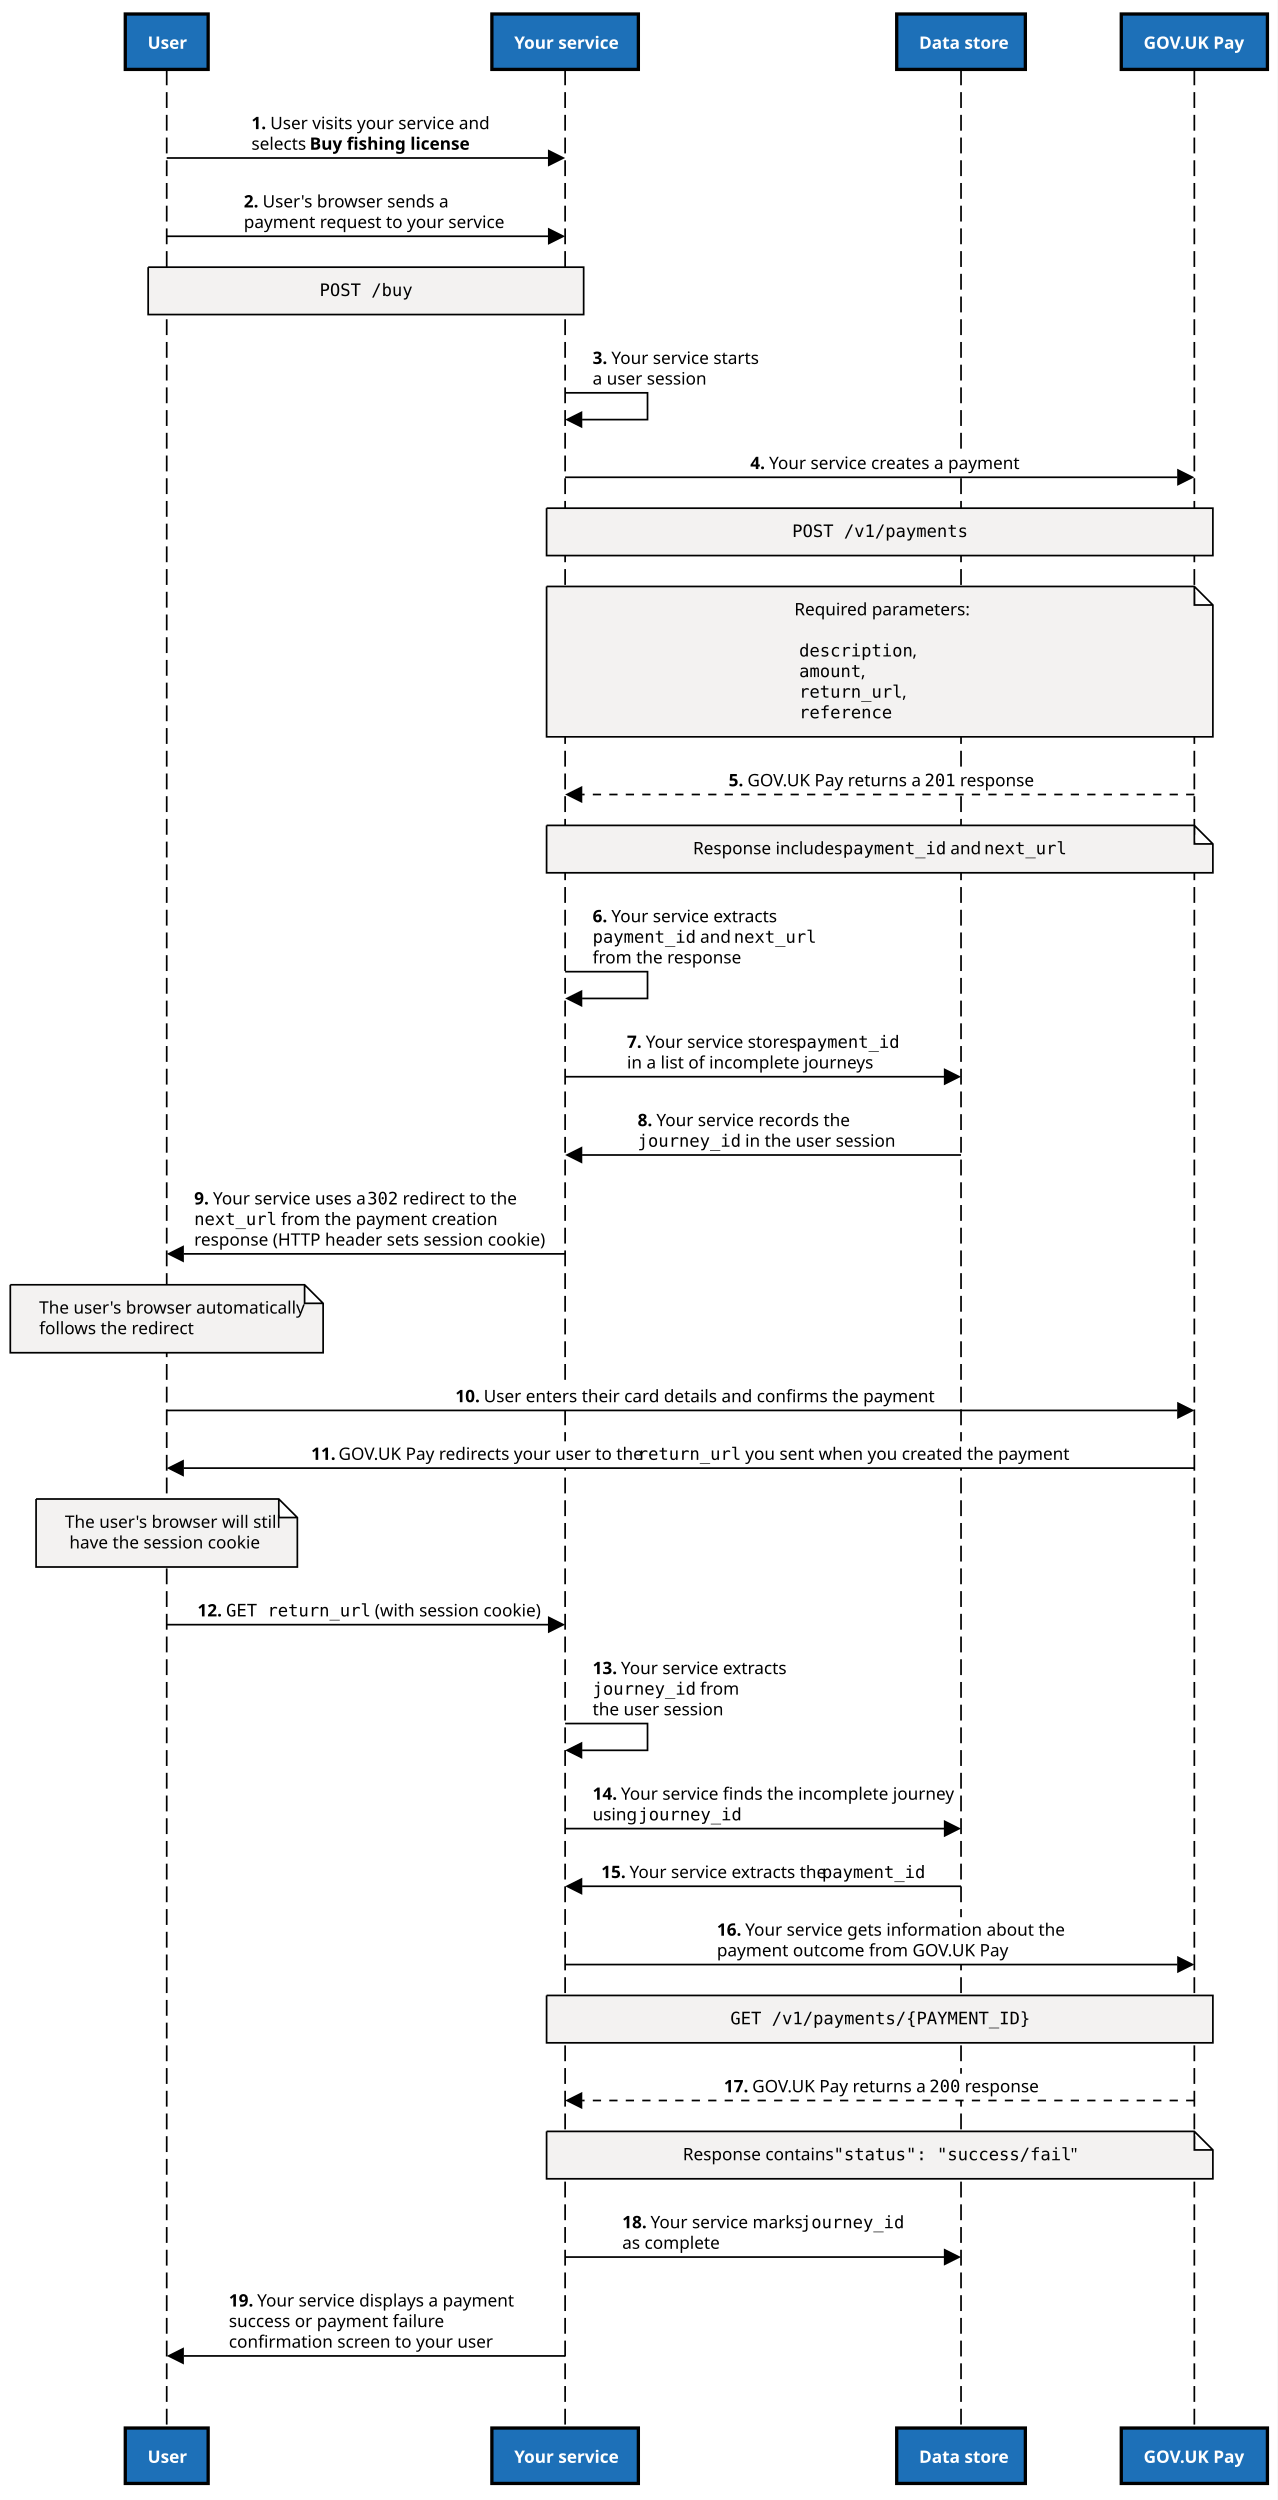
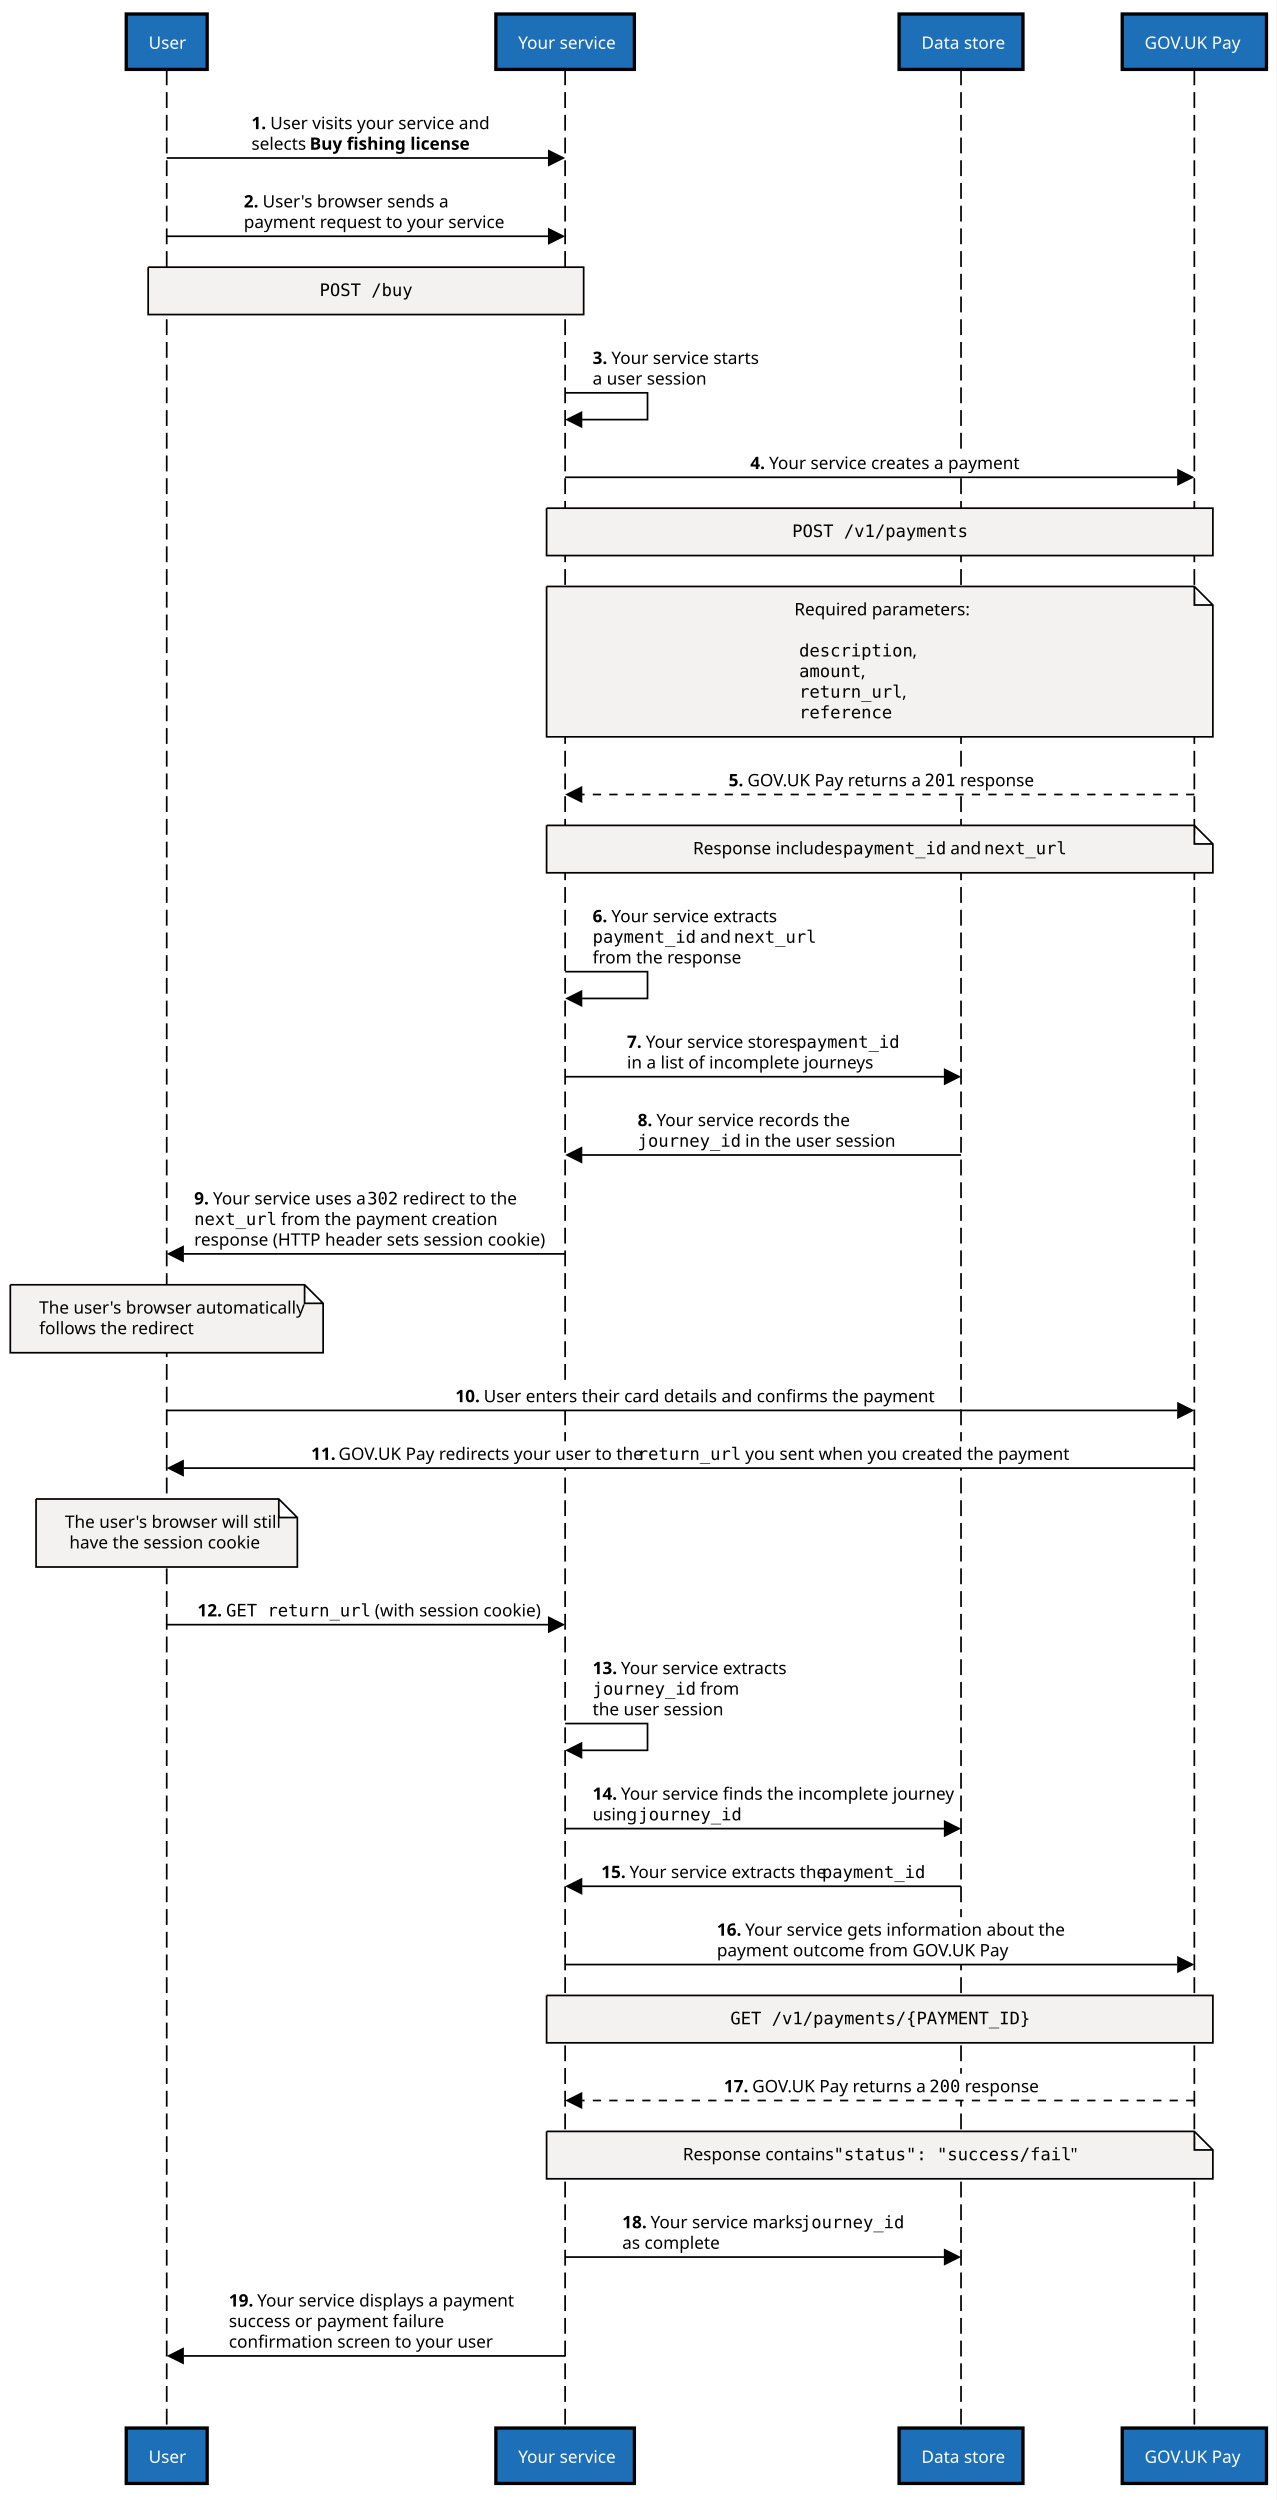
- <svg xmlns="http://www.w3.org/2000/svg" version="1.1" width="1091" height="2135">
+ <svg xmlns="http://www.w3.org/2000/svg" version="1.1" width="1090" height="2135">
  <defs />
  <g>
    <g />
    <g />
    <g />
    <g />
    <g />
    <g />
    <g />
    <g />
    <g />
    <g />
    <g />
    <g />
    <g />
    <g />
    <g />
    <g />
    <g />
    <g />
    <g />
    <g />
    <g />
    <g />
    <g />
    <g />
    <g />
    <g />
    <g />
    <g />
    <g />
    <g />
    <g />
    <g />
    <g />
    <g />
    <g />
    <g />
    <g />
    <g />
    <g />
    <g />
    <g />
    <g />
    <g />
    <g />
    <g />
    <g />
    <g />
    <g />
    <g />
    <g />
    <g />
    <g />
    <g />
    <g />
    <g />
    <g />
    <g />
    <g />
    <g />
    <g />
    <g />
    <g />
    <g />
    <g />
    <g />
    <g />
    <g />
    <g />
    <g />
    <g />
    <g />
    <g />
    <g />
    <g />
    <g />
    <g />
    <g />
    <g />
    <g />
    <g />
    <g />
    <g />
    <g />
    <g />
    <g />
    <g />
    <g />
    <g />
    <g />
    <g />
    <g />
    <g />
    <g />
    <g />
    <g />
    <g />
    <g />
    <g />
    <g />
    <g />
    <g />
    <g />
    <g />
    <g />
    <g />
    <g>
-       <rect fill="white" stroke="none" x="0" y="0" width="1091" height="2135" />
+       <rect fill="white" stroke="none" x="0" y="0" width="1090" height="2135" />
    </g>
    <g />
    <g>
      <path fill="none" stroke="black" paint-order="fill stroke markers" d=" M 142.372 59.284 L 142.372 2073.54" stroke-miterlimit="10" stroke-width="1.466" stroke-dasharray="13.532,5.864" />
      <path fill="none" stroke="black" paint-order="fill stroke markers" d=" M 482.612 59.284 L 482.612 2073.54" stroke-miterlimit="10" stroke-width="1.466" stroke-dasharray="13.532,5.864" />
      <path fill="none" stroke="black" paint-order="fill stroke markers" d=" M 820.718 59.284 L 820.718 2073.54" stroke-miterlimit="10" stroke-width="1.466" stroke-dasharray="13.532,5.864" />
      <path fill="none" stroke="black" paint-order="fill stroke markers" d=" M 1019.97 59.284 L 1019.97 2073.54" stroke-miterlimit="10" stroke-width="1.466" stroke-dasharray="13.532,5.864" />
    </g>
    <g>
      <path fill="none" stroke="none" />
      <g>
-         <path fill="#1d70b8" stroke="black" paint-order="fill stroke markers" d=" M 106.986 11.962 L 177.758 11.962 L 177.758 59.284 L 106.986 59.284 L 106.986 11.962 Z" stroke-miterlimit="10" stroke-width="2.815" stroke-dasharray="" />
-       </g>
-       <g>
-         <text fill="#ffffff" stroke="none" font-family="sans-serif" font-size="11pt" font-style="normal" font-weight="bold" text-decoration="normal" x="126.073" y="41.692" text-anchor="start" dominant-baseline="alphabetic" xml:space="preserve">User</text>
-       </g>
-       <path fill="none" stroke="none" />
-       <g>
-         <path fill="#1d70b8" stroke="black" paint-order="fill stroke markers" d=" M 420.06 11.962 L 545.163 11.962 L 545.163 59.284 L 420.06 59.284 L 420.06 11.962 Z" stroke-miterlimit="10" stroke-width="2.815" stroke-dasharray="" />
-       </g>
-       <g>
-         <text fill="#ffffff" stroke="none" font-family="sans-serif" font-size="11pt" font-style="normal" font-weight="bold" text-decoration="normal" x="439.147" y="41.692" text-anchor="start" dominant-baseline="alphabetic" xml:space="preserve">Your service</text>
-       </g>
-       <path fill="none" stroke="none" />
-       <g>
-         <path fill="#1d70b8" stroke="black" paint-order="fill stroke markers" d=" M 765.783 11.962 L 875.654 11.962 L 875.654 59.284 L 765.783 59.284 L 765.783 11.962 Z" stroke-miterlimit="10" stroke-width="2.815" stroke-dasharray="" />
-       </g>
-       <g>
-         <text fill="#ffffff" stroke="none" font-family="sans-serif" font-size="11pt" font-style="normal" font-weight="bold" text-decoration="normal" x="784.87" y="41.692" text-anchor="start" dominant-baseline="alphabetic" xml:space="preserve">Data store</text>
-       </g>
-       <path fill="none" stroke="none" />
-       <g>
-         <path fill="#1d70b8" stroke="black" paint-order="fill stroke markers" d=" M 957.562 11.962 L 1082.379 11.962 L 1082.379 59.284 L 957.562 59.284 L 957.562 11.962 Z" stroke-miterlimit="10" stroke-width="2.815" stroke-dasharray="" />
-       </g>
-       <g>
-         <text fill="#ffffff" stroke="none" font-family="sans-serif" font-size="11pt" font-style="normal" font-weight="bold" text-decoration="normal" x="976.649" y="41.692" text-anchor="start" dominant-baseline="alphabetic" xml:space="preserve">GOV.UK Pay</text>
-       </g>
-       <path fill="none" stroke="none" />
-       <g>
-         <path fill="#1d70b8" stroke="black" paint-order="fill stroke markers" d=" M 106.986 2073.54 L 177.758 2073.54 L 177.758 2120.862 L 106.986 2120.862 L 106.986 2073.54 Z" stroke-miterlimit="10" stroke-width="2.815" stroke-dasharray="" />
-       </g>
-       <g>
-         <text fill="#ffffff" stroke="none" font-family="sans-serif" font-size="11pt" font-style="normal" font-weight="bold" text-decoration="normal" x="126.073" y="2103.271" text-anchor="start" dominant-baseline="alphabetic" xml:space="preserve">User</text>
-       </g>
-       <path fill="none" stroke="none" />
-       <g>
-         <path fill="#1d70b8" stroke="black" paint-order="fill stroke markers" d=" M 420.06 2073.54 L 545.163 2073.54 L 545.163 2120.862 L 420.06 2120.862 L 420.06 2073.54 Z" stroke-miterlimit="10" stroke-width="2.815" stroke-dasharray="" />
-       </g>
-       <g>
-         <text fill="#ffffff" stroke="none" font-family="sans-serif" font-size="11pt" font-style="normal" font-weight="bold" text-decoration="normal" x="439.147" y="2103.271" text-anchor="start" dominant-baseline="alphabetic" xml:space="preserve">Your service</text>
-       </g>
-       <path fill="none" stroke="none" />
-       <g>
-         <path fill="#1d70b8" stroke="black" paint-order="fill stroke markers" d=" M 765.783 2073.54 L 875.654 2073.54 L 875.654 2120.862 L 765.783 2120.862 L 765.783 2073.54 Z" stroke-miterlimit="10" stroke-width="2.815" stroke-dasharray="" />
-       </g>
-       <g>
-         <text fill="#ffffff" stroke="none" font-family="sans-serif" font-size="11pt" font-style="normal" font-weight="bold" text-decoration="normal" x="784.87" y="2103.271" text-anchor="start" dominant-baseline="alphabetic" xml:space="preserve">Data store</text>
-       </g>
-       <path fill="none" stroke="none" />
-       <g>
-         <path fill="#1d70b8" stroke="black" paint-order="fill stroke markers" d=" M 957.562 2073.54 L 1082.379 2073.54 L 1082.379 2120.862 L 957.562 2120.862 L 957.562 2073.54 Z" stroke-miterlimit="10" stroke-width="2.815" stroke-dasharray="" />
-       </g>
-       <g>
-         <text fill="#ffffff" stroke="none" font-family="sans-serif" font-size="11pt" font-style="normal" font-weight="bold" text-decoration="normal" x="976.649" y="2103.271" text-anchor="start" dominant-baseline="alphabetic" xml:space="preserve">GOV.UK Pay</text>
+         <path fill="#1d70b8" stroke="black" paint-order="fill stroke markers" d=" M 107.809 11.962 L 176.935 11.962 L 176.935 59.284 L 107.809 59.284 L 107.809 11.962 Z" stroke-miterlimit="10" stroke-width="2.815" stroke-dasharray="" />
+       </g>
+       <g>
+         <text fill="#ffffff" stroke="none" font-family="sans-serif" font-size="11pt" font-style="normal" font-weight="normal" text-decoration="normal" x="126.896" y="41.692" text-anchor="start" dominant-baseline="alphabetic" xml:space="preserve">User</text>
+       </g>
+       <path fill="none" stroke="none" />
+       <g>
+         <path fill="#1d70b8" stroke="black" paint-order="fill stroke markers" d=" M 423.46 11.962 L 541.763 11.962 L 541.763 59.284 L 423.46 59.284 L 423.46 11.962 Z" stroke-miterlimit="10" stroke-width="2.815" stroke-dasharray="" />
+       </g>
+       <g>
+         <text fill="#ffffff" stroke="none" font-family="sans-serif" font-size="11pt" font-style="normal" font-weight="normal" text-decoration="normal" x="442.547" y="41.692" text-anchor="start" dominant-baseline="alphabetic" xml:space="preserve">Your service</text>
+       </g>
+       <path fill="none" stroke="none" />
+       <g>
+         <path fill="#1d70b8" stroke="black" paint-order="fill stroke markers" d=" M 767.816 11.962 L 873.621 11.962 L 873.621 59.284 L 767.816 59.284 L 767.816 11.962 Z" stroke-miterlimit="10" stroke-width="2.815" stroke-dasharray="" />
+       </g>
+       <g>
+         <text fill="#ffffff" stroke="none" font-family="sans-serif" font-size="11pt" font-style="normal" font-weight="normal" text-decoration="normal" x="786.903" y="41.692" text-anchor="start" dominant-baseline="alphabetic" xml:space="preserve">Data store</text>
+       </g>
+       <path fill="none" stroke="none" />
+       <g>
+         <path fill="#1d70b8" stroke="black" paint-order="fill stroke markers" d=" M 958.378 11.962 L 1081.563 11.962 L 1081.563 59.284 L 958.378 59.284 L 958.378 11.962 Z" stroke-miterlimit="10" stroke-width="2.815" stroke-dasharray="" />
+       </g>
+       <g>
+         <text fill="#ffffff" stroke="none" font-family="sans-serif" font-size="11pt" font-style="normal" font-weight="normal" text-decoration="normal" x="977.465" y="41.692" text-anchor="start" dominant-baseline="alphabetic" xml:space="preserve">GOV.UK Pay</text>
+       </g>
+       <path fill="none" stroke="none" />
+       <g>
+         <path fill="#1d70b8" stroke="black" paint-order="fill stroke markers" d=" M 107.809 2073.54 L 176.935 2073.54 L 176.935 2120.862 L 107.809 2120.862 L 107.809 2073.54 Z" stroke-miterlimit="10" stroke-width="2.815" stroke-dasharray="" />
+       </g>
+       <g>
+         <text fill="#ffffff" stroke="none" font-family="sans-serif" font-size="11pt" font-style="normal" font-weight="normal" text-decoration="normal" x="126.896" y="2103.271" text-anchor="start" dominant-baseline="alphabetic" xml:space="preserve">User</text>
+       </g>
+       <path fill="none" stroke="none" />
+       <g>
+         <path fill="#1d70b8" stroke="black" paint-order="fill stroke markers" d=" M 423.46 2073.54 L 541.763 2073.54 L 541.763 2120.862 L 423.46 2120.862 L 423.46 2073.54 Z" stroke-miterlimit="10" stroke-width="2.815" stroke-dasharray="" />
+       </g>
+       <g>
+         <text fill="#ffffff" stroke="none" font-family="sans-serif" font-size="11pt" font-style="normal" font-weight="normal" text-decoration="normal" x="442.547" y="2103.271" text-anchor="start" dominant-baseline="alphabetic" xml:space="preserve">Your service</text>
+       </g>
+       <path fill="none" stroke="none" />
+       <g>
+         <path fill="#1d70b8" stroke="black" paint-order="fill stroke markers" d=" M 767.816 2073.54 L 873.621 2073.54 L 873.621 2120.862 L 767.816 2120.862 L 767.816 2073.54 Z" stroke-miterlimit="10" stroke-width="2.815" stroke-dasharray="" />
+       </g>
+       <g>
+         <text fill="#ffffff" stroke="none" font-family="sans-serif" font-size="11pt" font-style="normal" font-weight="normal" text-decoration="normal" x="786.903" y="2103.271" text-anchor="start" dominant-baseline="alphabetic" xml:space="preserve">Data store</text>
+       </g>
+       <path fill="none" stroke="none" />
+       <g>
+         <path fill="#1d70b8" stroke="black" paint-order="fill stroke markers" d=" M 958.378 2073.54 L 1081.563 2073.54 L 1081.563 2120.862 L 958.378 2120.862 L 958.378 2073.54 Z" stroke-miterlimit="10" stroke-width="2.815" stroke-dasharray="" />
+       </g>
+       <g>
+         <text fill="#ffffff" stroke="none" font-family="sans-serif" font-size="11pt" font-style="normal" font-weight="normal" text-decoration="normal" x="977.465" y="2103.271" text-anchor="start" dominant-baseline="alphabetic" xml:space="preserve">GOV.UK Pay</text>
      </g>
    </g>
    <g>
      <g>
        <g>
          <rect fill="white" stroke="none" x="212.087" y="94.468" width="200.811" height="22.869" />
        </g>
        <g>
          <rect fill="white" stroke="none" x="212.087" y="112.059" width="188.577" height="22.869" />
        </g>
        <text fill="black" stroke="none" font-family="sans-serif" font-size="11pt" font-style="normal" font-weight="bold" text-decoration="normal" x="214.725" y="110.3" text-anchor="start" dominant-baseline="alphabetic" xml:space="preserve">1.</text>
        <text fill="black" stroke="none" font-family="sans-serif" font-size="11pt" font-style="normal" font-weight="normal" text-decoration="normal" x="226.952" y="110.3" text-anchor="start" dominant-baseline="alphabetic" xml:space="preserve"> User visits your service and</text>
        <text fill="black" stroke="none" font-family="sans-serif" font-size="11pt" font-style="normal" font-weight="normal" text-decoration="normal" x="214.725" y="127.892" text-anchor="start" dominant-baseline="alphabetic" xml:space="preserve">selects </text>
        <text fill="black" stroke="none" font-family="sans-serif" font-size="11pt" font-style="normal" font-weight="bold" text-decoration="normal" x="264.425" y="127.892" text-anchor="start" dominant-baseline="alphabetic" xml:space="preserve">Buy fishing license</text>
      </g>
      <g>
        <path fill="none" stroke="black" paint-order="fill stroke markers" d=" M 142.372 134.929 L 468.128 134.929" stroke-miterlimit="10" stroke-width="1.466" stroke-dasharray="" />
        <g transform="translate(482.6118,134.9288) translate(-482.6118,-134.9288)">
          <path fill="black" stroke="none" paint-order="stroke fill markers" d=" M 467.952 127.599 L 482.612 134.929 L 467.952 142.259 Z" />
        </g>
      </g>
      <g>
        <g>
          <rect fill="white" stroke="none" x="205.555" y="161.316" width="174.29" height="22.869" />
        </g>
        <g>
          <rect fill="white" stroke="none" x="205.555" y="178.908" width="213.874" height="22.869" />
        </g>
        <text fill="black" stroke="none" font-family="sans-serif" font-size="11pt" font-style="normal" font-weight="bold" text-decoration="normal" x="208.193" y="177.149" text-anchor="start" dominant-baseline="alphabetic" xml:space="preserve">2.</text>
        <text fill="black" stroke="none" font-family="sans-serif" font-size="11pt" font-style="normal" font-weight="normal" text-decoration="normal" x="220.42" y="177.149" text-anchor="start" dominant-baseline="alphabetic" xml:space="preserve"> User's browser sends a</text>
        <text fill="black" stroke="none" font-family="sans-serif" font-size="11pt" font-style="normal" font-weight="normal" text-decoration="normal" x="208.193" y="194.741" text-anchor="start" dominant-baseline="alphabetic" xml:space="preserve">payment request to your service</text>
      </g>
      <g>
        <path fill="none" stroke="black" paint-order="fill stroke markers" d=" M 142.372 201.777 L 468.128 201.777" stroke-miterlimit="10" stroke-width="1.466" stroke-dasharray="" />
        <g transform="translate(482.6118,201.7775) translate(-482.6118,-201.7775)">
          <path fill="black" stroke="none" paint-order="stroke fill markers" d=" M 467.952 194.448 L 482.612 201.777 L 467.952 209.107 Z" />
        </g>
      </g>
      <path fill="#f3f2f1" stroke="black" paint-order="fill stroke markers" d=" M 126.539 228.165 L 498.444 228.165 L 498.444 268.626 L 126.539 268.626 L 126.539 228.165" stroke-miterlimit="10" stroke-width="1.466" stroke-dasharray="" />
      <g>
        <text fill="black" stroke="none" font-family="monospace" font-size="11pt" font-style="normal" font-weight="normal" text-decoration="normal" x="272.904" y="252.794" text-anchor="start" dominant-baseline="alphabetic" xml:space="preserve">POST /buy</text>
      </g>
      <g>
        <g>
          <rect fill="white" stroke="none" x="503.429" y="295.014" width="141.62" height="22.869" />
        </g>
        <g>
          <rect fill="white" stroke="none" x="503.429" y="312.606" width="99.801" height="22.869" />
        </g>
        <text fill="black" stroke="none" font-family="sans-serif" font-size="11pt" font-style="normal" font-weight="bold" text-decoration="normal" x="506.067" y="310.846" text-anchor="start" dominant-baseline="alphabetic" xml:space="preserve">3.</text>
        <text fill="black" stroke="none" font-family="sans-serif" font-size="11pt" font-style="normal" font-weight="normal" text-decoration="normal" x="518.294" y="310.846" text-anchor="start" dominant-baseline="alphabetic" xml:space="preserve"> Your service starts</text>
        <text fill="black" stroke="none" font-family="sans-serif" font-size="11pt" font-style="normal" font-weight="normal" text-decoration="normal" x="506.067" y="328.438" text-anchor="start" dominant-baseline="alphabetic" xml:space="preserve">a user session</text>
      </g>
      <g>
        <path fill="none" stroke="black" paint-order="fill stroke markers" d=" M 482.612 335.475 L 552.979 335.475 L 552.979 358.344 L 497.096 358.344" stroke-miterlimit="10" stroke-width="1.466" stroke-dasharray="" />
        <g transform="translate(482.6118,358.3441) translate(-482.6118,-358.3441)">
          <path fill="black" stroke="none" paint-order="stroke fill markers" d=" M 497.272 351.014 L 482.612 358.344 L 497.272 365.674 Z" />
        </g>
      </g>
      <g>
        <g>
          <rect fill="white" stroke="none" x="638.101" y="384.732" width="226.38" height="22.869" />
        </g>
        <text fill="black" stroke="none" font-family="sans-serif" font-size="11pt" font-style="normal" font-weight="bold" text-decoration="normal" x="640.74" y="400.564" text-anchor="start" dominant-baseline="alphabetic" xml:space="preserve">4.</text>
        <text fill="black" stroke="none" font-family="sans-serif" font-size="11pt" font-style="normal" font-weight="normal" text-decoration="normal" x="652.966" y="400.564" text-anchor="start" dominant-baseline="alphabetic" xml:space="preserve"> Your service creates a payment</text>
      </g>
      <g>
        <path fill="none" stroke="black" paint-order="fill stroke markers" d=" M 482.612 407.601 L 1005.487 407.601" stroke-miterlimit="10" stroke-width="1.466" stroke-dasharray="" />
        <g transform="translate(1019.97,407.601) translate(-1019.97,-407.601)">
          <path fill="black" stroke="none" paint-order="stroke fill markers" d=" M 1005.311 400.271 L 1019.97 407.601 L 1005.311 414.931 Z" />
        </g>
      </g>
      <path fill="#f3f2f1" stroke="black" paint-order="fill stroke markers" d=" M 466.779 433.989 L 1035.803 433.989 L 1035.803 474.45 L 466.779 474.45 L 466.779 433.989" stroke-miterlimit="10" stroke-width="1.466" stroke-dasharray="" />
      <g>
        <text fill="black" stroke="none" font-family="monospace" font-size="11pt" font-style="normal" font-weight="normal" text-decoration="normal" x="676.513" y="458.617" text-anchor="start" dominant-baseline="alphabetic" xml:space="preserve">POST /v1/payments</text>
      </g>
      <path fill="#f3f2f1" stroke="black" paint-order="fill stroke markers" d=" M 466.779 500.837 L 1019.97 500.837 L 1035.803 516.67 L 1035.803 629.257 L 466.779 629.257 L 466.779 500.837 M 1019.97 500.837 L 1019.97 516.67 L 1035.803 516.67" stroke-miterlimit="10" stroke-width="1.466" stroke-dasharray="" />
      <g>
        <text fill="black" stroke="none" font-family="sans-serif" font-size="11pt" font-style="normal" font-weight="normal" text-decoration="normal" x="678.363" y="525.466" text-anchor="start" dominant-baseline="alphabetic" xml:space="preserve">Required parameters: </text>
        <text fill="black" stroke="none" font-family="sans-serif" font-size="11pt" font-style="normal" font-weight="normal" text-decoration="normal" x="678.363" y="543.058" text-anchor="start" dominant-baseline="alphabetic" xml:space="preserve"> </text>
        <text fill="black" stroke="none" font-family="sans-serif" font-size="11pt" font-style="normal" font-weight="normal" text-decoration="normal" x="678.363" y="560.649" text-anchor="start" dominant-baseline="alphabetic" xml:space="preserve"> </text>
        <text fill="black" stroke="none" font-family="monospace" font-size="11pt" font-style="normal" font-weight="normal" text-decoration="normal" x="682.436" y="560.649" text-anchor="start" dominant-baseline="alphabetic" xml:space="preserve">description</text>
        <text fill="black" stroke="none" font-family="sans-serif" font-size="11pt" font-style="normal" font-weight="normal" text-decoration="normal" x="779.208" y="560.649" text-anchor="start" dominant-baseline="alphabetic" xml:space="preserve">, </text>
        <text fill="black" stroke="none" font-family="sans-serif" font-size="11pt" font-style="normal" font-weight="normal" text-decoration="normal" x="678.363" y="578.241" text-anchor="start" dominant-baseline="alphabetic" xml:space="preserve"> </text>
        <text fill="black" stroke="none" font-family="monospace" font-size="11pt" font-style="normal" font-weight="normal" text-decoration="normal" x="682.436" y="578.241" text-anchor="start" dominant-baseline="alphabetic" xml:space="preserve">amount</text>
        <text fill="black" stroke="none" font-family="sans-serif" font-size="11pt" font-style="normal" font-weight="normal" text-decoration="normal" x="735.221" y="578.241" text-anchor="start" dominant-baseline="alphabetic" xml:space="preserve">, </text>
        <text fill="black" stroke="none" font-family="sans-serif" font-size="11pt" font-style="normal" font-weight="normal" text-decoration="normal" x="678.363" y="595.833" text-anchor="start" dominant-baseline="alphabetic" xml:space="preserve"> </text>
        <text fill="black" stroke="none" font-family="monospace" font-size="11pt" font-style="normal" font-weight="normal" text-decoration="normal" x="682.436" y="595.833" text-anchor="start" dominant-baseline="alphabetic" xml:space="preserve">return_url</text>
        <text fill="black" stroke="none" font-family="sans-serif" font-size="11pt" font-style="normal" font-weight="normal" text-decoration="normal" x="770.411" y="595.833" text-anchor="start" dominant-baseline="alphabetic" xml:space="preserve">, </text>
        <text fill="black" stroke="none" font-family="sans-serif" font-size="11pt" font-style="normal" font-weight="normal" text-decoration="normal" x="678.363" y="613.425" text-anchor="start" dominant-baseline="alphabetic" xml:space="preserve"> </text>
        <text fill="black" stroke="none" font-family="monospace" font-size="11pt" font-style="normal" font-weight="normal" text-decoration="normal" x="682.436" y="613.425" text-anchor="start" dominant-baseline="alphabetic" xml:space="preserve">reference</text>
      </g>
      <g>
        <g>
          <rect fill="white" stroke="none" x="619.612" y="655.645" width="263.359" height="22.869" />
        </g>
        <text fill="black" stroke="none" font-family="sans-serif" font-size="11pt" font-style="normal" font-weight="bold" text-decoration="normal" x="622.25" y="671.477" text-anchor="start" dominant-baseline="alphabetic" xml:space="preserve">5.</text>
        <text fill="black" stroke="none" font-family="sans-serif" font-size="11pt" font-style="normal" font-weight="normal" text-decoration="normal" x="634.477" y="671.477" text-anchor="start" dominant-baseline="alphabetic" xml:space="preserve"> GOV.UK Pay returns a </text>
        <text fill="black" stroke="none" font-family="monospace" font-size="11pt" font-style="normal" font-weight="normal" text-decoration="normal" x="789.559" y="671.477" text-anchor="start" dominant-baseline="alphabetic" xml:space="preserve">201</text>
        <text fill="black" stroke="none" font-family="sans-serif" font-size="11pt" font-style="normal" font-weight="normal" text-decoration="normal" x="815.951" y="671.477" text-anchor="start" dominant-baseline="alphabetic" xml:space="preserve"> response</text>
      </g>
      <g>
        <path fill="none" stroke="black" paint-order="fill stroke markers" d=" M 1019.97 678.514 L 497.096 678.514" stroke-miterlimit="10" stroke-width="1.466" stroke-dasharray="7.037" />
        <g transform="translate(482.6118,678.5141) translate(-482.6118,-678.5141)">
          <path fill="black" stroke="none" paint-order="stroke fill markers" d=" M 497.272 671.184 L 482.612 678.514 L 497.272 685.844 Z" />
        </g>
      </g>
      <path fill="#f3f2f1" stroke="black" paint-order="fill stroke markers" d=" M 466.779 704.902 L 1019.97 704.902 L 1035.803 720.734 L 1035.803 745.363 L 466.779 745.363 L 466.779 704.902 M 1019.97 704.902 L 1019.97 720.734 L 1035.803 720.734" stroke-miterlimit="10" stroke-width="1.466" stroke-dasharray="" />
      <g>
        <text fill="black" stroke="none" font-family="sans-serif" font-size="11pt" font-style="normal" font-weight="normal" text-decoration="normal" x="591.839" y="729.53" text-anchor="start" dominant-baseline="alphabetic" xml:space="preserve">Response includes </text>
        <text fill="black" stroke="none" font-family="monospace" font-size="11pt" font-style="normal" font-weight="normal" text-decoration="normal" x="719.784" y="729.53" text-anchor="start" dominant-baseline="alphabetic" xml:space="preserve">payment_id</text>
        <text fill="black" stroke="none" font-family="sans-serif" font-size="11pt" font-style="normal" font-weight="normal" text-decoration="normal" x="807.759" y="729.53" text-anchor="start" dominant-baseline="alphabetic" xml:space="preserve"> and </text>
        <text fill="black" stroke="none" font-family="monospace" font-size="11pt" font-style="normal" font-weight="normal" text-decoration="normal" x="840.364" y="729.53" text-anchor="start" dominant-baseline="alphabetic" xml:space="preserve">next_url</text>
      </g>
      <g>
        <g>
          <rect fill="white" stroke="none" x="503.429" y="771.75" width="161.176" height="22.869" />
        </g>
        <g>
          <rect fill="white" stroke="none" x="503.429" y="789.342" width="196.237" height="22.869" />
        </g>
        <g>
          <rect fill="white" stroke="none" x="503.429" y="806.934" width="123.431" height="22.869" />
        </g>
        <text fill="black" stroke="none" font-family="sans-serif" font-size="11pt" font-style="normal" font-weight="bold" text-decoration="normal" x="506.067" y="787.583" text-anchor="start" dominant-baseline="alphabetic" xml:space="preserve">6.</text>
        <text fill="black" stroke="none" font-family="sans-serif" font-size="11pt" font-style="normal" font-weight="normal" text-decoration="normal" x="518.294" y="787.583" text-anchor="start" dominant-baseline="alphabetic" xml:space="preserve"> Your service extracts </text>
        <text fill="black" stroke="none" font-family="monospace" font-size="11pt" font-style="normal" font-weight="normal" text-decoration="normal" x="506.067" y="805.175" text-anchor="start" dominant-baseline="alphabetic" xml:space="preserve">payment_id</text>
        <text fill="black" stroke="none" font-family="sans-serif" font-size="11pt" font-style="normal" font-weight="normal" text-decoration="normal" x="594.042" y="805.175" text-anchor="start" dominant-baseline="alphabetic" xml:space="preserve"> and </text>
        <text fill="black" stroke="none" font-family="monospace" font-size="11pt" font-style="normal" font-weight="normal" text-decoration="normal" x="626.647" y="805.175" text-anchor="start" dominant-baseline="alphabetic" xml:space="preserve">next_url</text>
        <text fill="black" stroke="none" font-family="sans-serif" font-size="11pt" font-style="normal" font-weight="normal" text-decoration="normal" x="506.067" y="822.766" text-anchor="start" dominant-baseline="alphabetic" xml:space="preserve">from the response</text>
      </g>
      <g>
        <path fill="none" stroke="black" paint-order="fill stroke markers" d=" M 482.612 829.803 L 552.979 829.803 L 552.979 852.672 L 497.096 852.672" stroke-miterlimit="10" stroke-width="1.466" stroke-dasharray="" />
        <g transform="translate(482.6118,852.6725) translate(-482.6118,-852.6725)">
          <path fill="black" stroke="none" paint-order="stroke fill markers" d=" M 497.272 845.343 L 482.612 852.672 L 497.272 860.002 Z" />
        </g>
      </g>
      <g>
        <g>
          <rect fill="white" stroke="none" x="532.792" y="879.06" width="237.747" height="22.869" />
        </g>
        <g>
          <rect fill="white" stroke="none" x="532.792" y="896.652" width="201.655" height="22.869" />
        </g>
        <text fill="black" stroke="none" font-family="sans-serif" font-size="11pt" font-style="normal" font-weight="bold" text-decoration="normal" x="535.43" y="894.893" text-anchor="start" dominant-baseline="alphabetic" xml:space="preserve">7.</text>
        <text fill="black" stroke="none" font-family="sans-serif" font-size="11pt" font-style="normal" font-weight="normal" text-decoration="normal" x="547.657" y="894.893" text-anchor="start" dominant-baseline="alphabetic" xml:space="preserve"> Your service stores </text>
        <text fill="black" stroke="none" font-family="monospace" font-size="11pt" font-style="normal" font-weight="normal" text-decoration="normal" x="679.926" y="894.893" text-anchor="start" dominant-baseline="alphabetic" xml:space="preserve">payment_id</text>
        <text fill="black" stroke="none" font-family="sans-serif" font-size="11pt" font-style="normal" font-weight="normal" text-decoration="normal" x="535.43" y="912.484" text-anchor="start" dominant-baseline="alphabetic" xml:space="preserve">in a list of incomplete journeys</text>
      </g>
      <g>
        <path fill="none" stroke="black" paint-order="fill stroke markers" d=" M 482.612 919.521 L 806.235 919.521" stroke-miterlimit="10" stroke-width="1.466" stroke-dasharray="" />
        <g transform="translate(820.7185,919.5212) translate(-820.7185,-919.5212)">
          <path fill="black" stroke="none" paint-order="stroke fill markers" d=" M 806.059 912.191 L 820.718 919.521 L 806.059 926.851 Z" />
        </g>
      </g>
      <g>
        <g>
          <rect fill="white" stroke="none" x="541.886" y="945.909" width="179.114" height="22.869" />
        </g>
        <g>
          <rect fill="white" stroke="none" x="541.886" y="963.501" width="219.558" height="22.869" />
        </g>
        <text fill="black" stroke="none" font-family="sans-serif" font-size="11pt" font-style="normal" font-weight="bold" text-decoration="normal" x="544.525" y="961.741" text-anchor="start" dominant-baseline="alphabetic" xml:space="preserve">8.</text>
        <text fill="black" stroke="none" font-family="sans-serif" font-size="11pt" font-style="normal" font-weight="normal" text-decoration="normal" x="556.751" y="961.741" text-anchor="start" dominant-baseline="alphabetic" xml:space="preserve"> Your service records the</text>
        <text fill="black" stroke="none" font-family="monospace" font-size="11pt" font-style="normal" font-weight="normal" text-decoration="normal" x="544.525" y="979.333" text-anchor="start" dominant-baseline="alphabetic" xml:space="preserve">journey_id</text>
        <text fill="black" stroke="none" font-family="sans-serif" font-size="11pt" font-style="normal" font-weight="normal" text-decoration="normal" x="632.499" y="979.333" text-anchor="start" dominant-baseline="alphabetic" xml:space="preserve"> in the user session</text>
      </g>
      <g>
        <path fill="none" stroke="black" paint-order="fill stroke markers" d=" M 820.718 986.37 L 497.096 986.37" stroke-miterlimit="10" stroke-width="1.466" stroke-dasharray="" />
        <g transform="translate(482.6118,986.3698) translate(-482.6118,-986.3698)">
          <path fill="black" stroke="none" paint-order="stroke fill markers" d=" M 497.272 979.04 L 482.612 986.37 L 497.272 993.7 Z" />
        </g>
      </g>
      <g>
        <g>
          <rect fill="white" stroke="none" x="163.189" y="1012.757" width="273.144" height="22.869" />
        </g>
        <g>
          <rect fill="white" stroke="none" x="163.189" y="1030.349" width="250.031" height="22.869" />
        </g>
        <g>
          <rect fill="white" stroke="none" x="163.189" y="1047.941" width="298.606" height="22.869" />
        </g>
        <text fill="black" stroke="none" font-family="sans-serif" font-size="11pt" font-style="normal" font-weight="bold" text-decoration="normal" x="165.828" y="1028.59" text-anchor="start" dominant-baseline="alphabetic" xml:space="preserve">9.</text>
        <text fill="black" stroke="none" font-family="sans-serif" font-size="11pt" font-style="normal" font-weight="normal" text-decoration="normal" x="178.054" y="1028.59" text-anchor="start" dominant-baseline="alphabetic" xml:space="preserve"> Your service uses a </text>
        <text fill="black" stroke="none" font-family="monospace" font-size="11pt" font-style="normal" font-weight="normal" text-decoration="normal" x="313.594" y="1028.59" text-anchor="start" dominant-baseline="alphabetic" xml:space="preserve">302</text>
        <text fill="black" stroke="none" font-family="sans-serif" font-size="11pt" font-style="normal" font-weight="normal" text-decoration="normal" x="339.987" y="1028.59" text-anchor="start" dominant-baseline="alphabetic" xml:space="preserve"> redirect to the</text>
        <text fill="black" stroke="none" font-family="monospace" font-size="11pt" font-style="normal" font-weight="normal" text-decoration="normal" x="165.828" y="1046.182" text-anchor="start" dominant-baseline="alphabetic" xml:space="preserve">next_url</text>
        <text fill="black" stroke="none" font-family="sans-serif" font-size="11pt" font-style="normal" font-weight="normal" text-decoration="normal" x="236.207" y="1046.182" text-anchor="start" dominant-baseline="alphabetic" xml:space="preserve"> from the payment creation</text>
        <text fill="black" stroke="none" font-family="sans-serif" font-size="11pt" font-style="normal" font-weight="normal" text-decoration="normal" x="165.828" y="1063.774" text-anchor="start" dominant-baseline="alphabetic" xml:space="preserve">response (HTTP header sets session cookie)</text>
      </g>
      <g>
        <path fill="none" stroke="black" paint-order="fill stroke markers" d=" M 482.612 1070.81 L 156.856 1070.81" stroke-miterlimit="10" stroke-width="1.466" stroke-dasharray="" />
        <g transform="translate(142.372,1070.81) translate(-142.372,-1070.81)">
          <path fill="black" stroke="none" paint-order="stroke fill markers" d=" M 157.032 1063.48 L 142.372 1070.81 L 157.032 1078.14 Z" />
        </g>
      </g>
      <path fill="#f3f2f1" stroke="black" paint-order="fill stroke markers" d=" M 8.796 1097.198 L 260.116 1097.198 L 275.948 1113.03 L 275.948 1155.251 L 8.796 1155.251 L 8.796 1097.198 M 260.116 1097.198 L 260.116 1113.03 L 275.948 1113.03" stroke-miterlimit="10" stroke-width="1.466" stroke-dasharray="" />
      <g>
        <text fill="black" stroke="none" font-family="sans-serif" font-size="11pt" font-style="normal" font-weight="normal" text-decoration="normal" x="33.424" y="1121.826" text-anchor="start" dominant-baseline="alphabetic" xml:space="preserve">The user's browser automatically </text>
        <text fill="black" stroke="none" font-family="sans-serif" font-size="11pt" font-style="normal" font-weight="normal" text-decoration="normal" x="33.424" y="1139.418" text-anchor="start" dominant-baseline="alphabetic" xml:space="preserve">follows the redirect</text>
      </g>
      <g>
        <g>
          <rect fill="white" stroke="none" x="386.231" y="1181.638" width="389.88" height="22.869" />
        </g>
        <text fill="black" stroke="none" font-family="sans-serif" font-size="11pt" font-style="normal" font-weight="bold" text-decoration="normal" x="388.87" y="1197.471" text-anchor="start" dominant-baseline="alphabetic" xml:space="preserve">10.</text>
        <text fill="black" stroke="none" font-family="sans-serif" font-size="11pt" font-style="normal" font-weight="normal" text-decoration="normal" x="409.249" y="1197.471" text-anchor="start" dominant-baseline="alphabetic" xml:space="preserve"> User enters their card details and confirms the payment</text>
      </g>
      <g>
        <path fill="none" stroke="black" paint-order="fill stroke markers" d=" M 142.372 1204.508 L 1005.487 1204.508" stroke-miterlimit="10" stroke-width="1.466" stroke-dasharray="" />
        <g transform="translate(1019.97,1204.508) translate(-1019.97,-1204.508)">
          <path fill="black" stroke="none" paint-order="stroke fill markers" d=" M 1005.311 1197.178 L 1019.97 1204.508 L 1005.311 1211.838 Z" />
        </g>
      </g>
      <g>
        <g>
          <rect fill="white" stroke="none" x="263.046" y="1230.895" width="636.251" height="22.869" />
        </g>
        <text fill="black" stroke="none" font-family="sans-serif" font-size="11pt" font-style="normal" font-weight="bold" text-decoration="normal" x="265.685" y="1246.728" text-anchor="start" dominant-baseline="alphabetic" xml:space="preserve">11.</text>
        <text fill="black" stroke="none" font-family="sans-serif" font-size="11pt" font-style="normal" font-weight="normal" text-decoration="normal" x="285.262" y="1246.728" text-anchor="start" dominant-baseline="alphabetic" xml:space="preserve"> GOV.UK Pay redirects your user to the </text>
        <text fill="black" stroke="none" font-family="monospace" font-size="11pt" font-style="normal" font-weight="normal" text-decoration="normal" x="544.639" y="1246.728" text-anchor="start" dominant-baseline="alphabetic" xml:space="preserve">return_url</text>
        <text fill="black" stroke="none" font-family="sans-serif" font-size="11pt" font-style="normal" font-weight="normal" text-decoration="normal" x="632.614" y="1246.728" text-anchor="start" dominant-baseline="alphabetic" xml:space="preserve"> you sent when you created the payment</text>
      </g>
      <g>
        <path fill="none" stroke="black" paint-order="fill stroke markers" d=" M 1019.97 1253.765 L 156.856 1253.765" stroke-miterlimit="10" stroke-width="1.466" stroke-dasharray="" />
        <g transform="translate(142.372,1253.765) translate(-142.372,-1253.765)">
          <path fill="black" stroke="none" paint-order="stroke fill markers" d=" M 157.032 1246.435 L 142.372 1253.765 L 157.032 1261.094 Z" />
        </g>
      </g>
      <path fill="#f3f2f1" stroke="black" paint-order="fill stroke markers" d=" M 30.807 1280.152 L 238.104 1280.152 L 253.937 1295.985 L 253.937 1338.205 L 30.807 1338.205 L 30.807 1280.152 M 238.104 1280.152 L 238.104 1295.985 L 253.937 1295.985" stroke-miterlimit="10" stroke-width="1.466" stroke-dasharray="" />
      <g>
        <text fill="black" stroke="none" font-family="sans-serif" font-size="11pt" font-style="normal" font-weight="normal" text-decoration="normal" x="55.436" y="1304.781" text-anchor="start" dominant-baseline="alphabetic" xml:space="preserve">The user's browser will still</text>
        <text fill="black" stroke="none" font-family="sans-serif" font-size="11pt" font-style="normal" font-weight="normal" text-decoration="normal" x="55.436" y="1322.372" text-anchor="start" dominant-baseline="alphabetic" xml:space="preserve"> have the session cookie</text>
      </g>
      <g>
        <g>
          <rect fill="white" stroke="none" x="165.977" y="1364.593" width="293.03" height="22.869" />
        </g>
        <text fill="black" stroke="none" font-family="sans-serif" font-size="11pt" font-style="normal" font-weight="bold" text-decoration="normal" x="168.616" y="1380.425" text-anchor="start" dominant-baseline="alphabetic" xml:space="preserve">12.</text>
        <text fill="black" stroke="none" font-family="sans-serif" font-size="11pt" font-style="normal" font-weight="normal" text-decoration="normal" x="188.995" y="1380.425" text-anchor="start" dominant-baseline="alphabetic" xml:space="preserve"> </text>
        <text fill="black" stroke="none" font-family="monospace" font-size="11pt" font-style="normal" font-weight="normal" text-decoration="normal" x="193.068" y="1380.425" text-anchor="start" dominant-baseline="alphabetic" xml:space="preserve">GET return_url</text>
        <text fill="black" stroke="none" font-family="sans-serif" font-size="11pt" font-style="normal" font-weight="normal" text-decoration="normal" x="316.232" y="1380.425" text-anchor="start" dominant-baseline="alphabetic" xml:space="preserve"> (with session cookie)</text>
      </g>
      <g>
        <path fill="none" stroke="black" paint-order="fill stroke markers" d=" M 142.372 1387.462 L 468.128 1387.462" stroke-miterlimit="10" stroke-width="1.466" stroke-dasharray="" />
        <g transform="translate(482.6118,1387.462) translate(-482.6118,-1387.462)">
          <path fill="black" stroke="none" paint-order="stroke fill markers" d=" M 467.952 1380.132 L 482.612 1387.462 L 467.952 1394.792 Z" />
        </g>
      </g>
      <g>
        <g>
          <rect fill="white" stroke="none" x="503.429" y="1413.85" width="165.256" height="22.869" />
        </g>
        <g>
          <rect fill="white" stroke="none" x="503.429" y="1431.441" width="126.645" height="22.869" />
        </g>
        <g>
          <rect fill="white" stroke="none" x="503.429" y="1449.033" width="112.028" height="22.869" />
        </g>
        <text fill="black" stroke="none" font-family="sans-serif" font-size="11pt" font-style="normal" font-weight="bold" text-decoration="normal" x="506.067" y="1429.682" text-anchor="start" dominant-baseline="alphabetic" xml:space="preserve">13.</text>
        <text fill="black" stroke="none" font-family="sans-serif" font-size="11pt" font-style="normal" font-weight="normal" text-decoration="normal" x="526.447" y="1429.682" text-anchor="start" dominant-baseline="alphabetic" xml:space="preserve"> Your service extracts</text>
        <text fill="black" stroke="none" font-family="monospace" font-size="11pt" font-style="normal" font-weight="normal" text-decoration="normal" x="506.067" y="1447.274" text-anchor="start" dominant-baseline="alphabetic" xml:space="preserve">journey_id</text>
        <text fill="black" stroke="none" font-family="sans-serif" font-size="11pt" font-style="normal" font-weight="normal" text-decoration="normal" x="594.042" y="1447.274" text-anchor="start" dominant-baseline="alphabetic" xml:space="preserve"> from</text>
        <text fill="black" stroke="none" font-family="sans-serif" font-size="11pt" font-style="normal" font-weight="normal" text-decoration="normal" x="506.067" y="1464.866" text-anchor="start" dominant-baseline="alphabetic" xml:space="preserve">the user session</text>
      </g>
      <g>
        <path fill="none" stroke="black" paint-order="fill stroke markers" d=" M 482.612 1471.902 L 552.979 1471.902 L 552.979 1494.772 L 497.096 1494.772" stroke-miterlimit="10" stroke-width="1.466" stroke-dasharray="" />
        <g transform="translate(482.6118,1494.772) translate(-482.6118,-1494.772)">
          <path fill="black" stroke="none" paint-order="stroke fill markers" d=" M 497.272 1487.442 L 482.612 1494.772 L 497.272 1502.102 Z" />
        </g>
      </g>
      <g>
        <g>
          <rect fill="white" stroke="none" x="503.429" y="1521.159" width="296.473" height="22.869" />
        </g>
        <g>
          <rect fill="white" stroke="none" x="503.429" y="1538.751" width="132.371" height="22.869" />
        </g>
        <text fill="black" stroke="none" font-family="sans-serif" font-size="11pt" font-style="normal" font-weight="bold" text-decoration="normal" x="506.067" y="1536.992" text-anchor="start" dominant-baseline="alphabetic" xml:space="preserve">14.</text>
        <text fill="black" stroke="none" font-family="sans-serif" font-size="11pt" font-style="normal" font-weight="normal" text-decoration="normal" x="526.447" y="1536.992" text-anchor="start" dominant-baseline="alphabetic" xml:space="preserve"> Your service finds the incomplete journey</text>
        <text fill="black" stroke="none" font-family="sans-serif" font-size="11pt" font-style="normal" font-weight="normal" text-decoration="normal" x="506.067" y="1554.584" text-anchor="start" dominant-baseline="alphabetic" xml:space="preserve">using </text>
        <text fill="black" stroke="none" font-family="monospace" font-size="11pt" font-style="normal" font-weight="normal" text-decoration="normal" x="545.187" y="1554.584" text-anchor="start" dominant-baseline="alphabetic" xml:space="preserve">journey_id</text>
      </g>
      <g>
        <path fill="none" stroke="black" paint-order="fill stroke markers" d=" M 482.612 1561.62 L 806.235 1561.62" stroke-miterlimit="10" stroke-width="1.466" stroke-dasharray="" />
        <g transform="translate(820.7185,1561.62) translate(-820.7185,-1561.62)">
          <path fill="black" stroke="none" paint-order="stroke fill markers" d=" M 806.059 1554.29 L 820.718 1561.62 L 806.059 1568.95 Z" />
        </g>
      </g>
      <g>
        <g>
          <rect fill="white" stroke="none" x="510.787" y="1588.008" width="281.756" height="22.869" />
        </g>
        <text fill="black" stroke="none" font-family="sans-serif" font-size="11pt" font-style="normal" font-weight="bold" text-decoration="normal" x="513.426" y="1603.841" text-anchor="start" dominant-baseline="alphabetic" xml:space="preserve">15.</text>
        <text fill="black" stroke="none" font-family="sans-serif" font-size="11pt" font-style="normal" font-weight="normal" text-decoration="normal" x="533.805" y="1603.841" text-anchor="start" dominant-baseline="alphabetic" xml:space="preserve"> Your service extracts the </text>
        <text fill="black" stroke="none" font-family="monospace" font-size="11pt" font-style="normal" font-weight="normal" text-decoration="normal" x="701.93" y="1603.841" text-anchor="start" dominant-baseline="alphabetic" xml:space="preserve">payment_id</text>
      </g>
      <g>
        <path fill="none" stroke="black" paint-order="fill stroke markers" d=" M 820.718 1610.877 L 497.096 1610.877" stroke-miterlimit="10" stroke-width="1.466" stroke-dasharray="" />
        <g transform="translate(482.6118,1610.877) translate(-482.6118,-1610.877)">
          <path fill="black" stroke="none" paint-order="stroke fill markers" d=" M 497.272 1603.547 L 482.612 1610.877 L 497.272 1618.207 Z" />
        </g>
      </g>
      <g>
        <g>
          <rect fill="white" stroke="none" x="609.569" y="1637.265" width="283.445" height="22.869" />
        </g>
        <g>
          <rect fill="white" stroke="none" x="609.569" y="1654.857" width="244.283" height="22.869" />
        </g>
        <text fill="black" stroke="none" font-family="sans-serif" font-size="11pt" font-style="normal" font-weight="bold" text-decoration="normal" x="612.207" y="1653.097" text-anchor="start" dominant-baseline="alphabetic" xml:space="preserve">16.</text>
        <text fill="black" stroke="none" font-family="sans-serif" font-size="11pt" font-style="normal" font-weight="normal" text-decoration="normal" x="632.587" y="1653.097" text-anchor="start" dominant-baseline="alphabetic" xml:space="preserve"> Your service gets information about the</text>
        <text fill="black" stroke="none" font-family="sans-serif" font-size="11pt" font-style="normal" font-weight="normal" text-decoration="normal" x="612.207" y="1670.689" text-anchor="start" dominant-baseline="alphabetic" xml:space="preserve">payment outcome from GOV.UK Pay</text>
      </g>
      <g>
        <path fill="none" stroke="black" paint-order="fill stroke markers" d=" M 482.612 1677.726 L 1005.487 1677.726" stroke-miterlimit="10" stroke-width="1.466" stroke-dasharray="" />
        <g transform="translate(1019.97,1677.726) translate(-1019.97,-1677.726)">
          <path fill="black" stroke="none" paint-order="stroke fill markers" d=" M 1005.311 1670.396 L 1019.97 1677.726 L 1005.311 1685.056 Z" />
        </g>
      </g>
      <path fill="#f3f2f1" stroke="black" paint-order="fill stroke markers" d=" M 466.779 1704.114 L 1035.803 1704.114 L 1035.803 1744.575 L 466.779 1744.575 L 466.779 1704.114" stroke-miterlimit="10" stroke-width="1.466" stroke-dasharray="" />
      <g>
        <text fill="black" stroke="none" font-family="monospace" font-size="11pt" font-style="normal" font-weight="normal" text-decoration="normal" x="623.728" y="1728.742" text-anchor="start" dominant-baseline="alphabetic" xml:space="preserve">GET /v1/payments/{PAYMENT_ID}</text>
      </g>
      <g>
        <g>
          <rect fill="white" stroke="none" x="615.535" y="1770.962" width="271.512" height="22.869" />
        </g>
        <text fill="black" stroke="none" font-family="sans-serif" font-size="11pt" font-style="normal" font-weight="bold" text-decoration="normal" x="618.174" y="1786.795" text-anchor="start" dominant-baseline="alphabetic" xml:space="preserve">17.</text>
        <text fill="black" stroke="none" font-family="sans-serif" font-size="11pt" font-style="normal" font-weight="normal" text-decoration="normal" x="638.553" y="1786.795" text-anchor="start" dominant-baseline="alphabetic" xml:space="preserve"> GOV.UK Pay returns a </text>
        <text fill="black" stroke="none" font-family="monospace" font-size="11pt" font-style="normal" font-weight="normal" text-decoration="normal" x="793.635" y="1786.795" text-anchor="start" dominant-baseline="alphabetic" xml:space="preserve">200</text>
        <text fill="black" stroke="none" font-family="sans-serif" font-size="11pt" font-style="normal" font-weight="normal" text-decoration="normal" x="820.028" y="1786.795" text-anchor="start" dominant-baseline="alphabetic" xml:space="preserve"> response</text>
      </g>
      <g>
        <path fill="none" stroke="black" paint-order="fill stroke markers" d=" M 1019.97 1793.832 L 497.096 1793.832" stroke-miterlimit="10" stroke-width="1.466" stroke-dasharray="7.037" />
        <g transform="translate(482.6118,1793.832) translate(-482.6118,-1793.832)">
          <path fill="black" stroke="none" paint-order="stroke fill markers" d=" M 497.272 1786.502 L 482.612 1793.832 L 497.272 1801.161 Z" />
        </g>
      </g>
      <path fill="#f3f2f1" stroke="black" paint-order="fill stroke markers" d=" M 466.779 1820.219 L 1019.97 1820.219 L 1035.803 1836.052 L 1035.803 1860.68 L 466.779 1860.68 L 466.779 1820.219 M 1019.97 1820.219 L 1019.97 1836.052 L 1035.803 1836.052" stroke-miterlimit="10" stroke-width="1.466" stroke-dasharray="" />
      <g>
        <text fill="black" stroke="none" font-family="sans-serif" font-size="11pt" font-style="normal" font-weight="normal" text-decoration="normal" x="583.138" y="1844.848" text-anchor="start" dominant-baseline="alphabetic" xml:space="preserve">Response contains </text>
        <text fill="black" stroke="none" font-family="monospace" font-size="11pt" font-style="normal" font-weight="normal" text-decoration="normal" x="711.9" y="1844.848" text-anchor="start" dominant-baseline="alphabetic" xml:space="preserve">"status": "success/fail</text>
        <text fill="black" stroke="none" font-family="sans-serif" font-size="11pt" font-style="normal" font-weight="normal" text-decoration="normal" x="914.24" y="1844.848" text-anchor="start" dominant-baseline="alphabetic" xml:space="preserve">"</text>
      </g>
      <g>
        <g>
          <rect fill="white" stroke="none" x="528.722" y="1887.068" width="245.886" height="22.869" />
        </g>
        <g>
          <rect fill="white" stroke="none" x="528.722" y="1904.66" width="84.318" height="22.869" />
        </g>
        <text fill="black" stroke="none" font-family="sans-serif" font-size="11pt" font-style="normal" font-weight="bold" text-decoration="normal" x="531.361" y="1902.9" text-anchor="start" dominant-baseline="alphabetic" xml:space="preserve">18.</text>
        <text fill="black" stroke="none" font-family="sans-serif" font-size="11pt" font-style="normal" font-weight="normal" text-decoration="normal" x="551.74" y="1902.9" text-anchor="start" dominant-baseline="alphabetic" xml:space="preserve"> Your service marks </text>
        <text fill="black" stroke="none" font-family="monospace" font-size="11pt" font-style="normal" font-weight="normal" text-decoration="normal" x="683.995" y="1902.9" text-anchor="start" dominant-baseline="alphabetic" xml:space="preserve">journey_id</text>
        <text fill="black" stroke="none" font-family="sans-serif" font-size="11pt" font-style="normal" font-weight="normal" text-decoration="normal" x="531.361" y="1920.492" text-anchor="start" dominant-baseline="alphabetic" xml:space="preserve">as complete</text>
      </g>
      <g>
        <path fill="none" stroke="black" paint-order="fill stroke markers" d=" M 482.612 1927.529 L 806.235 1927.529" stroke-miterlimit="10" stroke-width="1.466" stroke-dasharray="" />
        <g transform="translate(820.7185,1927.529) translate(-820.7185,-1927.529)">
          <path fill="black" stroke="none" paint-order="stroke fill markers" d=" M 806.059 1920.199 L 820.718 1927.529 L 806.059 1934.859 Z" />
        </g>
      </g>
      <g>
        <g>
          <rect fill="white" stroke="none" x="192.781" y="1953.916" width="239.422" height="22.869" />
        </g>
        <g>
          <rect fill="white" stroke="none" x="192.781" y="1971.508" width="179.644" height="22.869" />
        </g>
        <g>
          <rect fill="white" stroke="none" x="192.781" y="1989.1" width="214.683" height="22.869" />
        </g>
        <text fill="black" stroke="none" font-family="sans-serif" font-size="11pt" font-style="normal" font-weight="bold" text-decoration="normal" x="195.42" y="1969.749" text-anchor="start" dominant-baseline="alphabetic" xml:space="preserve">19.</text>
        <text fill="black" stroke="none" font-family="sans-serif" font-size="11pt" font-style="normal" font-weight="normal" text-decoration="normal" x="215.799" y="1969.749" text-anchor="start" dominant-baseline="alphabetic" xml:space="preserve"> Your service displays a payment</text>
        <text fill="black" stroke="none" font-family="sans-serif" font-size="11pt" font-style="normal" font-weight="normal" text-decoration="normal" x="195.42" y="1987.341" text-anchor="start" dominant-baseline="alphabetic" xml:space="preserve">success or payment failure</text>
        <text fill="black" stroke="none" font-family="sans-serif" font-size="11pt" font-style="normal" font-weight="normal" text-decoration="normal" x="195.42" y="2004.933" text-anchor="start" dominant-baseline="alphabetic" xml:space="preserve">confirmation screen to your user</text>
      </g>
      <g>
        <path fill="none" stroke="black" paint-order="fill stroke markers" d=" M 482.612 2011.969 L 156.856 2011.969" stroke-miterlimit="10" stroke-width="1.466" stroke-dasharray="" />
        <g transform="translate(142.372,2011.969) translate(-142.372,-2011.969)">
          <path fill="black" stroke="none" paint-order="stroke fill markers" d=" M 157.032 2004.639 L 142.372 2011.969 L 157.032 2019.299 Z" />
        </g>
      </g>
    </g>
  </g>
</svg>
